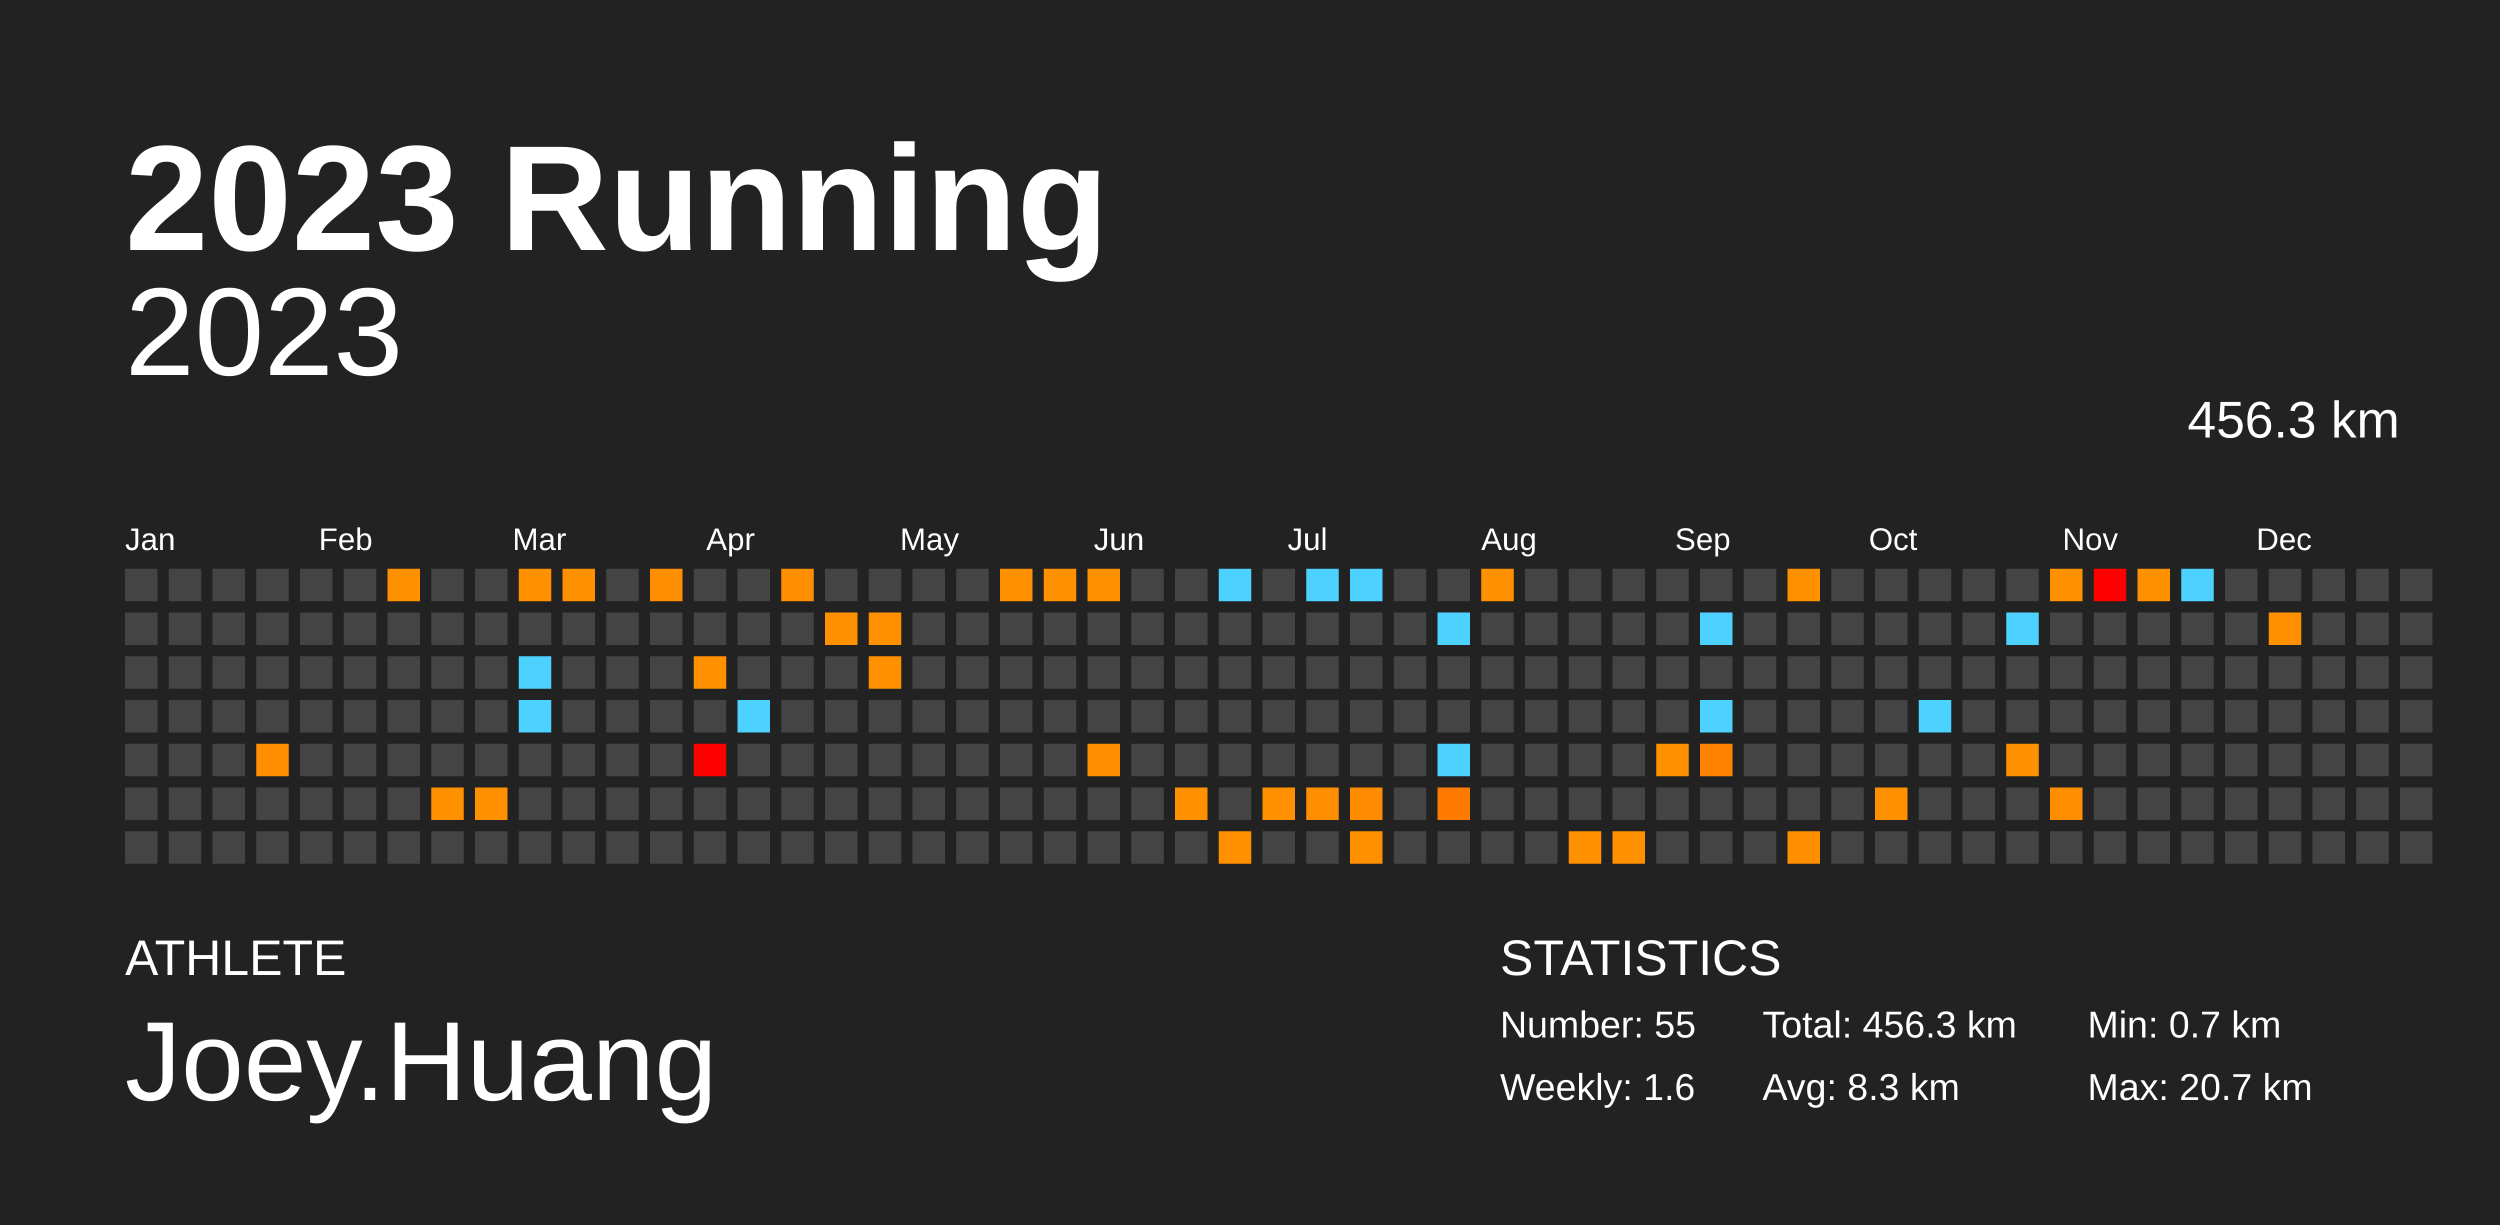
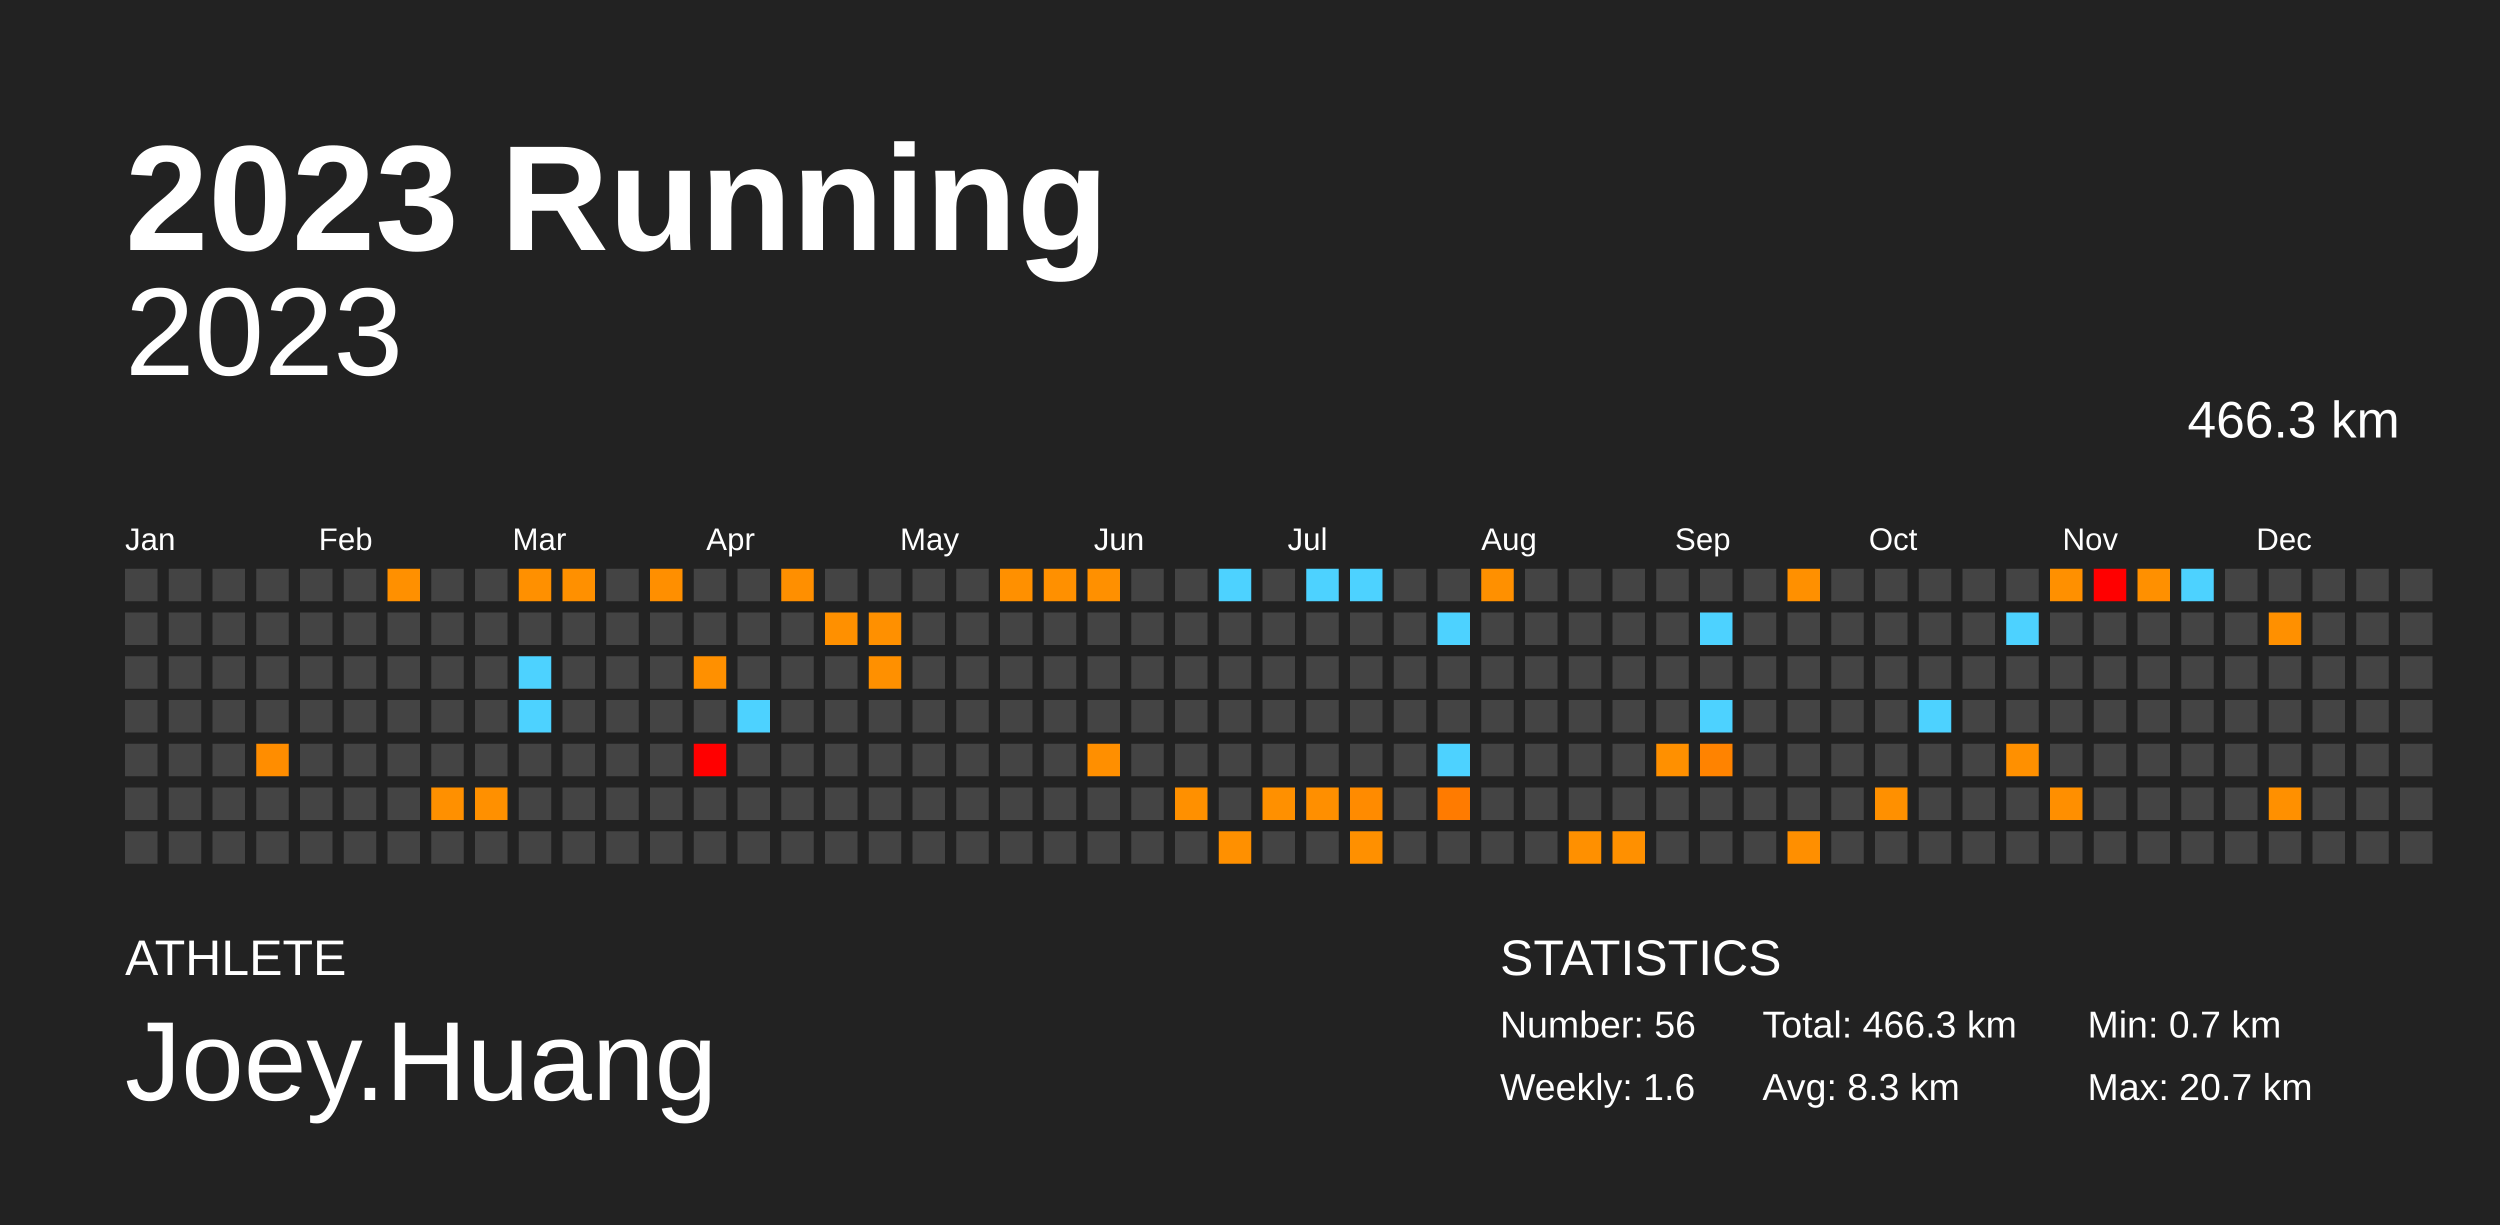
<svg xmlns="http://www.w3.org/2000/svg" baseProfile="full" height="98mm" version="1.1" viewBox="0,0,200,98" width="200mm">
  <defs />
  <rect fill="#222222" height="98" width="200" x="0" y="0" />
  <text fill="#FFFFFF" style="font-size:12px; font-family:Arial; font-weight:bold;" x="10" y="20">2023 Running</text>
  <text fill="#FFFFFF" style="font-size:4px; font-family:Arial" x="10" y="78">ATHLETE</text>
  <text fill="#FFFFFF" style="font-size:9px; font-family:Arial" x="10" y="88">Joey.Huang</text>
  <text fill="#FFFFFF" style="font-size:4px; font-family:Arial" x="120" y="78">STATISTICS</text>
-   <text fill="#FFFFFF" style="font-size:3px; font-family:Arial" x="120" y="83">Number: 55</text>
+   <text fill="#FFFFFF" style="font-size:3px; font-family:Arial" x="120" y="83">Number: 56</text>
  <text fill="#FFFFFF" style="font-size:3px; font-family:Arial" x="120" y="88">Weekly: 1.6</text>
-   <text fill="#FFFFFF" style="font-size:3px; font-family:Arial" x="141" y="83">Total: 456.3 km</text>
+   <text fill="#FFFFFF" style="font-size:3px; font-family:Arial" x="141" y="83">Total: 466.3 km</text>
  <text fill="#FFFFFF" style="font-size:3px; font-family:Arial" x="141" y="88">Avg: 8.3 km</text>
  <text fill="#FFFFFF" style="font-size:3px; font-family:Arial" x="167" y="83">Min: 0.7 km</text>
  <text fill="#FFFFFF" style="font-size:3px; font-family:Arial" x="167" y="88">Max: 20.7 km</text>
  <text alignment-baseline="hanging" fill="#FFFFFF" style="font-size:10.0px; font-family:Arial;" x="10" y="30">2023</text>
-   <text alignment-baseline="hanging" fill="#FFFFFF" style="font-size:4.125px; font-family:Arial;" x="175" y="35">456.3 km</text>
+   <text alignment-baseline="hanging" fill="#FFFFFF" style="font-size:4.125px; font-family:Arial;" x="175" y="35">466.3 km</text>
  <text fill="#FFFFFF" style="font-size:2.5px; font-family:Arial" x="10.0" y="44">Jan</text>
  <text fill="#FFFFFF" style="font-size:2.5px; font-family:Arial" x="25.5" y="44">Feb</text>
  <text fill="#FFFFFF" style="font-size:2.5px; font-family:Arial" x="41.0" y="44">Mar</text>
  <text fill="#FFFFFF" style="font-size:2.5px; font-family:Arial" x="56.5" y="44">Apr</text>
  <text fill="#FFFFFF" style="font-size:2.5px; font-family:Arial" x="72.0" y="44">May</text>
  <text fill="#FFFFFF" style="font-size:2.5px; font-family:Arial" x="87.5" y="44">Jun</text>
  <text fill="#FFFFFF" style="font-size:2.5px; font-family:Arial" x="103.0" y="44">Jul</text>
  <text fill="#FFFFFF" style="font-size:2.5px; font-family:Arial" x="118.5" y="44">Aug</text>
  <text fill="#FFFFFF" style="font-size:2.5px; font-family:Arial" x="134.0" y="44">Sep</text>
  <text fill="#FFFFFF" style="font-size:2.5px; font-family:Arial" x="149.5" y="44">Oct</text>
  <text fill="#FFFFFF" style="font-size:2.5px; font-family:Arial" x="165.0" y="44">Nov</text>
  <text fill="#FFFFFF" style="font-size:2.5px; font-family:Arial" x="180.5" y="44">Dec</text>
  <rect fill="#444444" height="2.6" width="2.6" x="10.0" y="45.5" />
  <rect fill="#444444" height="2.6" width="2.6" x="10.0" y="49.0" />
  <rect fill="#444444" height="2.6" width="2.6" x="10.0" y="52.5" />
  <rect fill="#444444" height="2.6" width="2.6" x="10.0" y="56.0" />
  <rect fill="#444444" height="2.6" width="2.6" x="10.0" y="59.5" />
  <rect fill="#444444" height="2.6" width="2.6" x="10.0" y="63.0" />
  <rect fill="#444444" height="2.6" width="2.6" x="10.0" y="66.5" />
  <rect fill="#444444" height="2.6" width="2.6" x="13.5" y="45.5" />
  <rect fill="#444444" height="2.6" width="2.6" x="13.5" y="49.0" />
  <rect fill="#444444" height="2.6" width="2.6" x="13.5" y="52.5" />
  <rect fill="#444444" height="2.6" width="2.6" x="13.5" y="56.0" />
  <rect fill="#444444" height="2.6" width="2.6" x="13.5" y="59.5" />
  <rect fill="#444444" height="2.6" width="2.6" x="13.5" y="63.0" />
  <rect fill="#444444" height="2.6" width="2.6" x="13.5" y="66.5" />
  <rect fill="#444444" height="2.6" width="2.6" x="17.0" y="45.5" />
  <rect fill="#444444" height="2.6" width="2.6" x="17.0" y="49.0" />
  <rect fill="#444444" height="2.6" width="2.6" x="17.0" y="52.5" />
  <rect fill="#444444" height="2.6" width="2.6" x="17.0" y="56.0" />
  <rect fill="#444444" height="2.6" width="2.6" x="17.0" y="59.5" />
  <rect fill="#444444" height="2.6" width="2.6" x="17.0" y="63.0" />
  <rect fill="#444444" height="2.6" width="2.6" x="17.0" y="66.5" />
  <rect fill="#444444" height="2.6" width="2.6" x="20.5" y="45.5" />
  <rect fill="#444444" height="2.6" width="2.6" x="20.5" y="49.0" />
  <rect fill="#444444" height="2.6" width="2.6" x="20.5" y="52.5" />
  <rect fill="#444444" height="2.6" width="2.6" x="20.5" y="56.0" />
  <rect fill="#ff8d00" height="2.6" width="2.6" x="20.5" y="59.5" />
  <rect fill="#444444" height="2.6" width="2.6" x="20.5" y="63.0" />
  <rect fill="#444444" height="2.6" width="2.6" x="20.5" y="66.5" />
  <rect fill="#444444" height="2.6" width="2.6" x="24.0" y="45.5" />
  <rect fill="#444444" height="2.6" width="2.6" x="24.0" y="49.0" />
  <rect fill="#444444" height="2.6" width="2.6" x="24.0" y="52.5" />
  <rect fill="#444444" height="2.6" width="2.6" x="24.0" y="56.0" />
  <rect fill="#444444" height="2.6" width="2.6" x="24.0" y="59.5" />
  <rect fill="#444444" height="2.6" width="2.6" x="24.0" y="63.0" />
  <rect fill="#444444" height="2.6" width="2.6" x="24.0" y="66.5" />
  <rect fill="#444444" height="2.6" width="2.6" x="27.5" y="45.5" />
  <rect fill="#444444" height="2.6" width="2.6" x="27.5" y="49.0" />
  <rect fill="#444444" height="2.6" width="2.6" x="27.5" y="52.5" />
  <rect fill="#444444" height="2.6" width="2.6" x="27.5" y="56.0" />
  <rect fill="#444444" height="2.6" width="2.6" x="27.5" y="59.5" />
  <rect fill="#444444" height="2.6" width="2.6" x="27.5" y="63.0" />
  <rect fill="#444444" height="2.6" width="2.6" x="27.5" y="66.5" />
  <rect fill="#ff9000" height="2.6" width="2.6" x="31.0" y="45.5" />
  <rect fill="#444444" height="2.6" width="2.6" x="31.0" y="49.0" />
  <rect fill="#444444" height="2.6" width="2.6" x="31.0" y="52.5" />
  <rect fill="#444444" height="2.6" width="2.6" x="31.0" y="56.0" />
  <rect fill="#444444" height="2.6" width="2.6" x="31.0" y="59.5" />
  <rect fill="#444444" height="2.6" width="2.6" x="31.0" y="63.0" />
  <rect fill="#444444" height="2.6" width="2.6" x="31.0" y="66.5" />
  <rect fill="#444444" height="2.6" width="2.6" x="34.5" y="45.5" />
  <rect fill="#444444" height="2.6" width="2.6" x="34.5" y="49.0" />
  <rect fill="#444444" height="2.6" width="2.6" x="34.5" y="52.5" />
  <rect fill="#444444" height="2.6" width="2.6" x="34.5" y="56.0" />
  <rect fill="#444444" height="2.6" width="2.6" x="34.5" y="59.5" />
  <rect fill="#ff9000" height="2.6" width="2.6" x="34.5" y="63.0" />
  <rect fill="#444444" height="2.6" width="2.6" x="34.5" y="66.5" />
  <rect fill="#444444" height="2.6" width="2.6" x="38.0" y="45.5" />
  <rect fill="#444444" height="2.6" width="2.6" x="38.0" y="49.0" />
  <rect fill="#444444" height="2.6" width="2.6" x="38.0" y="52.5" />
  <rect fill="#444444" height="2.6" width="2.6" x="38.0" y="56.0" />
  <rect fill="#444444" height="2.6" width="2.6" x="38.0" y="59.5" />
  <rect fill="#ff9000" height="2.6" width="2.6" x="38.0" y="63.0" />
  <rect fill="#444444" height="2.6" width="2.6" x="38.0" y="66.5" />
  <rect fill="#ff9000" height="2.6" width="2.6" x="41.5" y="45.5" />
  <rect fill="#444444" height="2.6" width="2.6" x="41.5" y="49.0" />
  <rect fill="#4dd2ff" height="2.6" width="2.6" x="41.5" y="52.5" />
  <rect fill="#4dd2ff" height="2.6" width="2.6" x="41.5" y="56.0" />
  <rect fill="#444444" height="2.6" width="2.6" x="41.5" y="59.5" />
  <rect fill="#444444" height="2.6" width="2.6" x="41.5" y="63.0" />
  <rect fill="#444444" height="2.6" width="2.6" x="41.5" y="66.5" />
  <rect fill="#ff9000" height="2.6" width="2.6" x="45.0" y="45.5" />
  <rect fill="#444444" height="2.6" width="2.6" x="45.0" y="49.0" />
  <rect fill="#444444" height="2.6" width="2.6" x="45.0" y="52.5" />
  <rect fill="#444444" height="2.6" width="2.6" x="45.0" y="56.0" />
  <rect fill="#444444" height="2.6" width="2.6" x="45.0" y="59.5" />
  <rect fill="#444444" height="2.6" width="2.6" x="45.0" y="63.0" />
  <rect fill="#444444" height="2.6" width="2.6" x="45.0" y="66.5" />
  <rect fill="#444444" height="2.6" width="2.6" x="48.5" y="45.5" />
  <rect fill="#444444" height="2.6" width="2.6" x="48.5" y="49.0" />
  <rect fill="#444444" height="2.6" width="2.6" x="48.5" y="52.5" />
  <rect fill="#444444" height="2.6" width="2.6" x="48.5" y="56.0" />
  <rect fill="#444444" height="2.6" width="2.6" x="48.5" y="59.5" />
  <rect fill="#444444" height="2.6" width="2.6" x="48.5" y="63.0" />
  <rect fill="#444444" height="2.6" width="2.6" x="48.5" y="66.5" />
  <rect fill="#ff8f00" height="2.6" width="2.6" x="52.0" y="45.5" />
  <rect fill="#444444" height="2.6" width="2.6" x="52.0" y="49.0" />
  <rect fill="#444444" height="2.6" width="2.6" x="52.0" y="52.5" />
  <rect fill="#444444" height="2.6" width="2.6" x="52.0" y="56.0" />
  <rect fill="#444444" height="2.6" width="2.6" x="52.0" y="59.5" />
  <rect fill="#444444" height="2.6" width="2.6" x="52.0" y="63.0" />
  <rect fill="#444444" height="2.6" width="2.6" x="52.0" y="66.5" />
  <rect fill="#444444" height="2.6" width="2.6" x="55.5" y="45.5" />
  <rect fill="#444444" height="2.6" width="2.6" x="55.5" y="49.0" />
  <rect fill="#ff9000" height="2.6" width="2.6" x="55.5" y="52.5" />
  <rect fill="#444444" height="2.6" width="2.6" x="55.5" y="56.0" />
  <rect fill="red" height="2.6" width="2.6" x="55.5" y="59.5" />
  <rect fill="#444444" height="2.6" width="2.6" x="55.5" y="63.0" />
  <rect fill="#444444" height="2.6" width="2.6" x="55.5" y="66.5" />
  <rect fill="#444444" height="2.6" width="2.6" x="59.0" y="45.5" />
  <rect fill="#444444" height="2.6" width="2.6" x="59.0" y="49.0" />
  <rect fill="#444444" height="2.6" width="2.6" x="59.0" y="52.5" />
  <rect fill="#4dd2ff" height="2.6" width="2.6" x="59.0" y="56.0" />
  <rect fill="#444444" height="2.6" width="2.6" x="59.0" y="59.5" />
  <rect fill="#444444" height="2.6" width="2.6" x="59.0" y="63.0" />
  <rect fill="#444444" height="2.6" width="2.6" x="59.0" y="66.5" />
  <rect fill="#ff8f00" height="2.6" width="2.6" x="62.5" y="45.5" />
  <rect fill="#444444" height="2.6" width="2.6" x="62.5" y="49.0" />
  <rect fill="#444444" height="2.6" width="2.6" x="62.5" y="52.5" />
  <rect fill="#444444" height="2.6" width="2.6" x="62.5" y="56.0" />
  <rect fill="#444444" height="2.6" width="2.6" x="62.5" y="59.5" />
  <rect fill="#444444" height="2.6" width="2.6" x="62.5" y="63.0" />
  <rect fill="#444444" height="2.6" width="2.6" x="62.5" y="66.5" />
  <rect fill="#444444" height="2.6" width="2.6" x="66.0" y="45.5" />
  <rect fill="#ff9000" height="2.6" width="2.6" x="66.0" y="49.0" />
  <rect fill="#444444" height="2.6" width="2.6" x="66.0" y="52.5" />
  <rect fill="#444444" height="2.6" width="2.6" x="66.0" y="56.0" />
  <rect fill="#444444" height="2.6" width="2.6" x="66.0" y="59.5" />
  <rect fill="#444444" height="2.6" width="2.6" x="66.0" y="63.0" />
  <rect fill="#444444" height="2.6" width="2.6" x="66.0" y="66.5" />
  <rect fill="#444444" height="2.6" width="2.6" x="69.5" y="45.5" />
  <rect fill="#ff9000" height="2.6" width="2.6" x="69.5" y="49.0" />
  <rect fill="#ff9000" height="2.6" width="2.6" x="69.5" y="52.5" />
  <rect fill="#444444" height="2.6" width="2.6" x="69.5" y="56.0" />
  <rect fill="#444444" height="2.6" width="2.6" x="69.5" y="59.5" />
  <rect fill="#444444" height="2.6" width="2.6" x="69.5" y="63.0" />
  <rect fill="#444444" height="2.6" width="2.6" x="69.5" y="66.5" />
  <rect fill="#444444" height="2.6" width="2.6" x="73.0" y="45.5" />
  <rect fill="#444444" height="2.6" width="2.6" x="73.0" y="49.0" />
  <rect fill="#444444" height="2.6" width="2.6" x="73.0" y="52.5" />
  <rect fill="#444444" height="2.6" width="2.6" x="73.0" y="56.0" />
  <rect fill="#444444" height="2.6" width="2.6" x="73.0" y="59.5" />
  <rect fill="#444444" height="2.6" width="2.6" x="73.0" y="63.0" />
  <rect fill="#444444" height="2.6" width="2.6" x="73.0" y="66.5" />
  <rect fill="#444444" height="2.6" width="2.6" x="76.5" y="45.5" />
  <rect fill="#444444" height="2.6" width="2.6" x="76.5" y="49.0" />
  <rect fill="#444444" height="2.6" width="2.6" x="76.5" y="52.5" />
  <rect fill="#444444" height="2.6" width="2.6" x="76.5" y="56.0" />
  <rect fill="#444444" height="2.6" width="2.6" x="76.5" y="59.5" />
  <rect fill="#444444" height="2.6" width="2.6" x="76.5" y="63.0" />
  <rect fill="#444444" height="2.6" width="2.6" x="76.5" y="66.5" />
  <rect fill="#ff9000" height="2.6" width="2.6" x="80.0" y="45.5" />
  <rect fill="#444444" height="2.6" width="2.6" x="80.0" y="49.0" />
  <rect fill="#444444" height="2.6" width="2.6" x="80.0" y="52.5" />
  <rect fill="#444444" height="2.6" width="2.6" x="80.0" y="56.0" />
  <rect fill="#444444" height="2.6" width="2.6" x="80.0" y="59.5" />
  <rect fill="#444444" height="2.6" width="2.6" x="80.0" y="63.0" />
  <rect fill="#444444" height="2.6" width="2.6" x="80.0" y="66.5" />
  <rect fill="#ff9000" height="2.6" width="2.6" x="83.5" y="45.5" />
  <rect fill="#444444" height="2.6" width="2.6" x="83.5" y="49.0" />
  <rect fill="#444444" height="2.6" width="2.6" x="83.5" y="52.5" />
  <rect fill="#444444" height="2.6" width="2.6" x="83.5" y="56.0" />
  <rect fill="#444444" height="2.6" width="2.6" x="83.5" y="59.5" />
  <rect fill="#444444" height="2.6" width="2.6" x="83.5" y="63.0" />
  <rect fill="#444444" height="2.6" width="2.6" x="83.5" y="66.5" />
  <rect fill="#ff9000" height="2.6" width="2.6" x="87.0" y="45.5" />
  <rect fill="#444444" height="2.6" width="2.6" x="87.0" y="49.0" />
  <rect fill="#444444" height="2.6" width="2.6" x="87.0" y="52.5" />
  <rect fill="#444444" height="2.6" width="2.6" x="87.0" y="56.0" />
  <rect fill="#ff8f00" height="2.6" width="2.6" x="87.0" y="59.5" />
  <rect fill="#444444" height="2.6" width="2.6" x="87.0" y="63.0" />
  <rect fill="#444444" height="2.6" width="2.6" x="87.0" y="66.5" />
  <rect fill="#444444" height="2.6" width="2.6" x="90.5" y="45.5" />
  <rect fill="#444444" height="2.6" width="2.6" x="90.5" y="49.0" />
  <rect fill="#444444" height="2.6" width="2.6" x="90.5" y="52.5" />
  <rect fill="#444444" height="2.6" width="2.6" x="90.5" y="56.0" />
  <rect fill="#444444" height="2.6" width="2.6" x="90.5" y="59.5" />
  <rect fill="#444444" height="2.6" width="2.6" x="90.5" y="63.0" />
  <rect fill="#444444" height="2.6" width="2.6" x="90.5" y="66.5" />
  <rect fill="#444444" height="2.6" width="2.6" x="94.0" y="45.5" />
  <rect fill="#444444" height="2.6" width="2.6" x="94.0" y="49.0" />
  <rect fill="#444444" height="2.6" width="2.6" x="94.0" y="52.5" />
  <rect fill="#444444" height="2.6" width="2.6" x="94.0" y="56.0" />
  <rect fill="#444444" height="2.6" width="2.6" x="94.0" y="59.5" />
  <rect fill="#ff9000" height="2.6" width="2.6" x="94.0" y="63.0" />
  <rect fill="#444444" height="2.6" width="2.6" x="94.0" y="66.5" />
  <rect fill="#4dd2ff" height="2.6" width="2.6" x="97.5" y="45.5" />
  <rect fill="#444444" height="2.6" width="2.6" x="97.5" y="49.0" />
  <rect fill="#444444" height="2.6" width="2.6" x="97.5" y="52.5" />
  <rect fill="#444444" height="2.6" width="2.6" x="97.5" y="56.0" />
  <rect fill="#444444" height="2.6" width="2.6" x="97.5" y="59.5" />
  <rect fill="#444444" height="2.6" width="2.6" x="97.5" y="63.0" />
  <rect fill="#ff9000" height="2.6" width="2.6" x="97.5" y="66.5" />
  <rect fill="#444444" height="2.6" width="2.6" x="101.0" y="45.5" />
  <rect fill="#444444" height="2.6" width="2.6" x="101.0" y="49.0" />
  <rect fill="#444444" height="2.6" width="2.6" x="101.0" y="52.5" />
  <rect fill="#444444" height="2.6" width="2.6" x="101.0" y="56.0" />
  <rect fill="#444444" height="2.6" width="2.6" x="101.0" y="59.5" />
  <rect fill="#ff9000" height="2.6" width="2.6" x="101.0" y="63.0" />
  <rect fill="#444444" height="2.6" width="2.6" x="101.0" y="66.5" />
  <rect fill="#4dd2ff" height="2.6" width="2.6" x="104.5" y="45.5" />
  <rect fill="#444444" height="2.6" width="2.6" x="104.5" y="49.0" />
  <rect fill="#444444" height="2.6" width="2.6" x="104.5" y="52.5" />
  <rect fill="#444444" height="2.6" width="2.6" x="104.5" y="56.0" />
  <rect fill="#444444" height="2.6" width="2.6" x="104.5" y="59.5" />
  <rect fill="#ff8f00" height="2.6" width="2.6" x="104.5" y="63.0" />
  <rect fill="#444444" height="2.6" width="2.6" x="104.5" y="66.5" />
  <rect fill="#4dd2ff" height="2.6" width="2.6" x="108.0" y="45.5" />
  <rect fill="#444444" height="2.6" width="2.6" x="108.0" y="49.0" />
  <rect fill="#444444" height="2.6" width="2.6" x="108.0" y="52.5" />
  <rect fill="#444444" height="2.6" width="2.6" x="108.0" y="56.0" />
  <rect fill="#444444" height="2.6" width="2.6" x="108.0" y="59.5" />
  <rect fill="#ff8b00" height="2.6" width="2.6" x="108.0" y="63.0" />
  <rect fill="#ff9000" height="2.6" width="2.6" x="108.0" y="66.5" />
  <rect fill="#444444" height="2.6" width="2.6" x="111.5" y="45.5" />
  <rect fill="#444444" height="2.6" width="2.6" x="111.5" y="49.0" />
  <rect fill="#444444" height="2.6" width="2.6" x="111.5" y="52.5" />
  <rect fill="#444444" height="2.6" width="2.6" x="111.5" y="56.0" />
  <rect fill="#444444" height="2.6" width="2.6" x="111.5" y="59.5" />
  <rect fill="#444444" height="2.6" width="2.6" x="111.5" y="63.0" />
  <rect fill="#444444" height="2.6" width="2.6" x="111.5" y="66.5" />
  <rect fill="#444444" height="2.6" width="2.6" x="115.0" y="45.5" />
  <rect fill="#4dd2ff" height="2.6" width="2.6" x="115.0" y="49.0" />
  <rect fill="#444444" height="2.6" width="2.6" x="115.0" y="52.5" />
  <rect fill="#444444" height="2.6" width="2.6" x="115.0" y="56.0" />
  <rect fill="#4dd2ff" height="2.6" width="2.6" x="115.0" y="59.5" />
  <rect fill="#ff7b00" height="2.6" width="2.6" x="115.0" y="63.0" />
  <rect fill="#444444" height="2.6" width="2.6" x="115.0" y="66.5" />
  <rect fill="#ff9000" height="2.6" width="2.6" x="118.5" y="45.5" />
  <rect fill="#444444" height="2.6" width="2.6" x="118.5" y="49.0" />
  <rect fill="#444444" height="2.6" width="2.6" x="118.5" y="52.5" />
  <rect fill="#444444" height="2.6" width="2.6" x="118.5" y="56.0" />
  <rect fill="#444444" height="2.6" width="2.6" x="118.5" y="59.5" />
  <rect fill="#444444" height="2.6" width="2.6" x="118.5" y="63.0" />
  <rect fill="#444444" height="2.6" width="2.6" x="118.5" y="66.5" />
  <rect fill="#444444" height="2.6" width="2.6" x="122.0" y="45.5" />
  <rect fill="#444444" height="2.6" width="2.6" x="122.0" y="49.0" />
  <rect fill="#444444" height="2.6" width="2.6" x="122.0" y="52.5" />
  <rect fill="#444444" height="2.6" width="2.6" x="122.0" y="56.0" />
  <rect fill="#444444" height="2.6" width="2.6" x="122.0" y="59.5" />
  <rect fill="#444444" height="2.6" width="2.6" x="122.0" y="63.0" />
  <rect fill="#444444" height="2.6" width="2.6" x="122.0" y="66.5" />
  <rect fill="#444444" height="2.6" width="2.6" x="125.5" y="45.5" />
  <rect fill="#444444" height="2.6" width="2.6" x="125.5" y="49.0" />
  <rect fill="#444444" height="2.6" width="2.6" x="125.5" y="52.5" />
  <rect fill="#444444" height="2.6" width="2.6" x="125.5" y="56.0" />
  <rect fill="#444444" height="2.6" width="2.6" x="125.5" y="59.5" />
  <rect fill="#444444" height="2.6" width="2.6" x="125.5" y="63.0" />
  <rect fill="#ff9000" height="2.6" width="2.6" x="125.5" y="66.5" />
  <rect fill="#444444" height="2.6" width="2.6" x="129.0" y="45.5" />
  <rect fill="#444444" height="2.6" width="2.6" x="129.0" y="49.0" />
  <rect fill="#444444" height="2.6" width="2.6" x="129.0" y="52.5" />
  <rect fill="#444444" height="2.6" width="2.6" x="129.0" y="56.0" />
  <rect fill="#444444" height="2.6" width="2.6" x="129.0" y="59.5" />
  <rect fill="#444444" height="2.6" width="2.6" x="129.0" y="63.0" />
  <rect fill="#ff9000" height="2.6" width="2.6" x="129.0" y="66.5" />
  <rect fill="#444444" height="2.6" width="2.6" x="132.5" y="45.5" />
  <rect fill="#444444" height="2.6" width="2.6" x="132.5" y="49.0" />
  <rect fill="#444444" height="2.6" width="2.6" x="132.5" y="52.5" />
  <rect fill="#444444" height="2.6" width="2.6" x="132.5" y="56.0" />
  <rect fill="#ff9000" height="2.6" width="2.6" x="132.5" y="59.5" />
  <rect fill="#444444" height="2.6" width="2.6" x="132.5" y="63.0" />
  <rect fill="#444444" height="2.6" width="2.6" x="132.5" y="66.5" />
  <rect fill="#444444" height="2.6" width="2.6" x="136.0" y="45.5" />
  <rect fill="#4dd2ff" height="2.6" width="2.6" x="136.0" y="49.0" />
  <rect fill="#444444" height="2.6" width="2.6" x="136.0" y="52.5" />
  <rect fill="#4dd2ff" height="2.6" width="2.6" x="136.0" y="56.0" />
  <rect fill="#ff8300" height="2.6" width="2.6" x="136.0" y="59.5" />
  <rect fill="#444444" height="2.6" width="2.6" x="136.0" y="63.0" />
  <rect fill="#444444" height="2.6" width="2.6" x="136.0" y="66.5" />
  <rect fill="#444444" height="2.6" width="2.6" x="139.5" y="45.5" />
  <rect fill="#444444" height="2.6" width="2.6" x="139.5" y="49.0" />
  <rect fill="#444444" height="2.6" width="2.6" x="139.5" y="52.5" />
  <rect fill="#444444" height="2.6" width="2.6" x="139.5" y="56.0" />
  <rect fill="#444444" height="2.6" width="2.6" x="139.5" y="59.5" />
  <rect fill="#444444" height="2.6" width="2.6" x="139.5" y="63.0" />
  <rect fill="#444444" height="2.6" width="2.6" x="139.5" y="66.5" />
  <rect fill="#ff9000" height="2.6" width="2.6" x="143.0" y="45.5" />
  <rect fill="#444444" height="2.6" width="2.6" x="143.0" y="49.0" />
  <rect fill="#444444" height="2.6" width="2.6" x="143.0" y="52.5" />
  <rect fill="#444444" height="2.6" width="2.6" x="143.0" y="56.0" />
  <rect fill="#444444" height="2.6" width="2.6" x="143.0" y="59.5" />
  <rect fill="#444444" height="2.6" width="2.6" x="143.0" y="63.0" />
  <rect fill="#ff8f00" height="2.6" width="2.6" x="143.0" y="66.5" />
  <rect fill="#444444" height="2.6" width="2.6" x="146.5" y="45.5" />
  <rect fill="#444444" height="2.6" width="2.6" x="146.5" y="49.0" />
  <rect fill="#444444" height="2.6" width="2.6" x="146.5" y="52.5" />
  <rect fill="#444444" height="2.6" width="2.6" x="146.5" y="56.0" />
  <rect fill="#444444" height="2.6" width="2.6" x="146.5" y="59.5" />
  <rect fill="#444444" height="2.6" width="2.6" x="146.5" y="63.0" />
  <rect fill="#444444" height="2.6" width="2.6" x="146.5" y="66.5" />
  <rect fill="#444444" height="2.6" width="2.6" x="150.0" y="45.5" />
  <rect fill="#444444" height="2.6" width="2.6" x="150.0" y="49.0" />
  <rect fill="#444444" height="2.6" width="2.6" x="150.0" y="52.5" />
  <rect fill="#444444" height="2.6" width="2.6" x="150.0" y="56.0" />
  <rect fill="#444444" height="2.6" width="2.6" x="150.0" y="59.5" />
  <rect fill="#ff9000" height="2.6" width="2.6" x="150.0" y="63.0" />
  <rect fill="#444444" height="2.6" width="2.6" x="150.0" y="66.5" />
  <rect fill="#444444" height="2.6" width="2.6" x="153.5" y="45.5" />
  <rect fill="#444444" height="2.6" width="2.6" x="153.5" y="49.0" />
  <rect fill="#444444" height="2.6" width="2.6" x="153.5" y="52.5" />
  <rect fill="#4dd2ff" height="2.6" width="2.6" x="153.5" y="56.0" />
  <rect fill="#444444" height="2.6" width="2.6" x="153.5" y="59.5" />
  <rect fill="#444444" height="2.6" width="2.6" x="153.5" y="63.0" />
  <rect fill="#444444" height="2.6" width="2.6" x="153.5" y="66.5" />
  <rect fill="#444444" height="2.6" width="2.6" x="157.0" y="45.5" />
  <rect fill="#444444" height="2.6" width="2.6" x="157.0" y="49.0" />
  <rect fill="#444444" height="2.6" width="2.6" x="157.0" y="52.5" />
  <rect fill="#444444" height="2.6" width="2.6" x="157.0" y="56.0" />
  <rect fill="#444444" height="2.6" width="2.6" x="157.0" y="59.5" />
  <rect fill="#444444" height="2.6" width="2.6" x="157.0" y="63.0" />
  <rect fill="#444444" height="2.6" width="2.6" x="157.0" y="66.5" />
  <rect fill="#444444" height="2.6" width="2.6" x="160.5" y="45.5" />
  <rect fill="#4dd2ff" height="2.6" width="2.6" x="160.5" y="49.0" />
  <rect fill="#444444" height="2.6" width="2.6" x="160.5" y="52.5" />
  <rect fill="#444444" height="2.6" width="2.6" x="160.5" y="56.0" />
  <rect fill="#ff9000" height="2.6" width="2.6" x="160.5" y="59.5" />
  <rect fill="#444444" height="2.6" width="2.6" x="160.5" y="63.0" />
  <rect fill="#444444" height="2.6" width="2.6" x="160.5" y="66.5" />
  <rect fill="#ff9000" height="2.6" width="2.6" x="164.0" y="45.5" />
  <rect fill="#444444" height="2.6" width="2.6" x="164.0" y="49.0" />
  <rect fill="#444444" height="2.6" width="2.6" x="164.0" y="52.5" />
  <rect fill="#444444" height="2.6" width="2.6" x="164.0" y="56.0" />
  <rect fill="#444444" height="2.6" width="2.6" x="164.0" y="59.5" />
  <rect fill="#ff8f00" height="2.6" width="2.6" x="164.0" y="63.0" />
  <rect fill="#444444" height="2.6" width="2.6" x="164.0" y="66.5" />
  <rect fill="red" height="2.6" width="2.6" x="167.5" y="45.5" />
  <rect fill="#444444" height="2.6" width="2.6" x="167.5" y="49.0" />
  <rect fill="#444444" height="2.6" width="2.6" x="167.5" y="52.5" />
  <rect fill="#444444" height="2.6" width="2.6" x="167.5" y="56.0" />
  <rect fill="#444444" height="2.6" width="2.6" x="167.5" y="59.5" />
  <rect fill="#444444" height="2.6" width="2.6" x="167.5" y="63.0" />
  <rect fill="#444444" height="2.6" width="2.6" x="167.5" y="66.5" />
  <rect fill="#ff9000" height="2.6" width="2.6" x="171.0" y="45.5" />
  <rect fill="#444444" height="2.6" width="2.6" x="171.0" y="49.0" />
  <rect fill="#444444" height="2.6" width="2.6" x="171.0" y="52.5" />
  <rect fill="#444444" height="2.6" width="2.6" x="171.0" y="56.0" />
  <rect fill="#444444" height="2.6" width="2.6" x="171.0" y="59.5" />
  <rect fill="#444444" height="2.6" width="2.6" x="171.0" y="63.0" />
  <rect fill="#444444" height="2.6" width="2.6" x="171.0" y="66.5" />
  <rect fill="#4dd2ff" height="2.6" width="2.6" x="174.5" y="45.5" />
  <rect fill="#444444" height="2.6" width="2.6" x="174.5" y="49.0" />
  <rect fill="#444444" height="2.6" width="2.6" x="174.5" y="52.5" />
  <rect fill="#444444" height="2.6" width="2.6" x="174.5" y="56.0" />
  <rect fill="#444444" height="2.6" width="2.6" x="174.5" y="59.5" />
  <rect fill="#444444" height="2.6" width="2.6" x="174.5" y="63.0" />
  <rect fill="#444444" height="2.6" width="2.6" x="174.5" y="66.5" />
  <rect fill="#444444" height="2.6" width="2.6" x="178.0" y="45.5" />
  <rect fill="#444444" height="2.6" width="2.6" x="178.0" y="49.0" />
  <rect fill="#444444" height="2.6" width="2.6" x="178.0" y="52.5" />
  <rect fill="#444444" height="2.6" width="2.6" x="178.0" y="56.0" />
  <rect fill="#444444" height="2.6" width="2.6" x="178.0" y="59.5" />
  <rect fill="#444444" height="2.6" width="2.6" x="178.0" y="63.0" />
  <rect fill="#444444" height="2.6" width="2.6" x="178.0" y="66.5" />
  <rect fill="#444444" height="2.6" width="2.6" x="181.5" y="45.5" />
  <rect fill="#ff9000" height="2.6" width="2.6" x="181.5" y="49.0" />
  <rect fill="#444444" height="2.6" width="2.6" x="181.5" y="52.5" />
  <rect fill="#444444" height="2.6" width="2.6" x="181.5" y="56.0" />
  <rect fill="#444444" height="2.6" width="2.6" x="181.5" y="59.5" />
-   <rect fill="#444444" height="2.6" width="2.6" x="181.5" y="63.0" />
+   <rect fill="#ff9000" height="2.6" width="2.6" x="181.5" y="63.0" />
  <rect fill="#444444" height="2.6" width="2.6" x="181.5" y="66.5" />
  <rect fill="#444444" height="2.6" width="2.6" x="185.0" y="45.5" />
  <rect fill="#444444" height="2.6" width="2.6" x="185.0" y="49.0" />
  <rect fill="#444444" height="2.6" width="2.6" x="185.0" y="52.5" />
  <rect fill="#444444" height="2.6" width="2.6" x="185.0" y="56.0" />
  <rect fill="#444444" height="2.6" width="2.6" x="185.0" y="59.5" />
  <rect fill="#444444" height="2.6" width="2.6" x="185.0" y="63.0" />
  <rect fill="#444444" height="2.6" width="2.6" x="185.0" y="66.5" />
  <rect fill="#444444" height="2.6" width="2.6" x="188.5" y="45.5" />
  <rect fill="#444444" height="2.6" width="2.6" x="188.5" y="49.0" />
  <rect fill="#444444" height="2.6" width="2.6" x="188.5" y="52.5" />
  <rect fill="#444444" height="2.6" width="2.6" x="188.5" y="56.0" />
  <rect fill="#444444" height="2.6" width="2.6" x="188.5" y="59.5" />
  <rect fill="#444444" height="2.6" width="2.6" x="188.5" y="63.0" />
  <rect fill="#444444" height="2.6" width="2.6" x="188.5" y="66.5" />
  <rect fill="#444444" height="2.6" width="2.6" x="192.0" y="45.5" />
  <rect fill="#444444" height="2.6" width="2.6" x="192.0" y="49.0" />
  <rect fill="#444444" height="2.6" width="2.6" x="192.0" y="52.5" />
  <rect fill="#444444" height="2.6" width="2.6" x="192.0" y="56.0" />
  <rect fill="#444444" height="2.6" width="2.6" x="192.0" y="59.5" />
  <rect fill="#444444" height="2.6" width="2.6" x="192.0" y="63.0" />
  <rect fill="#444444" height="2.6" width="2.6" x="192.0" y="66.5" />
</svg>
